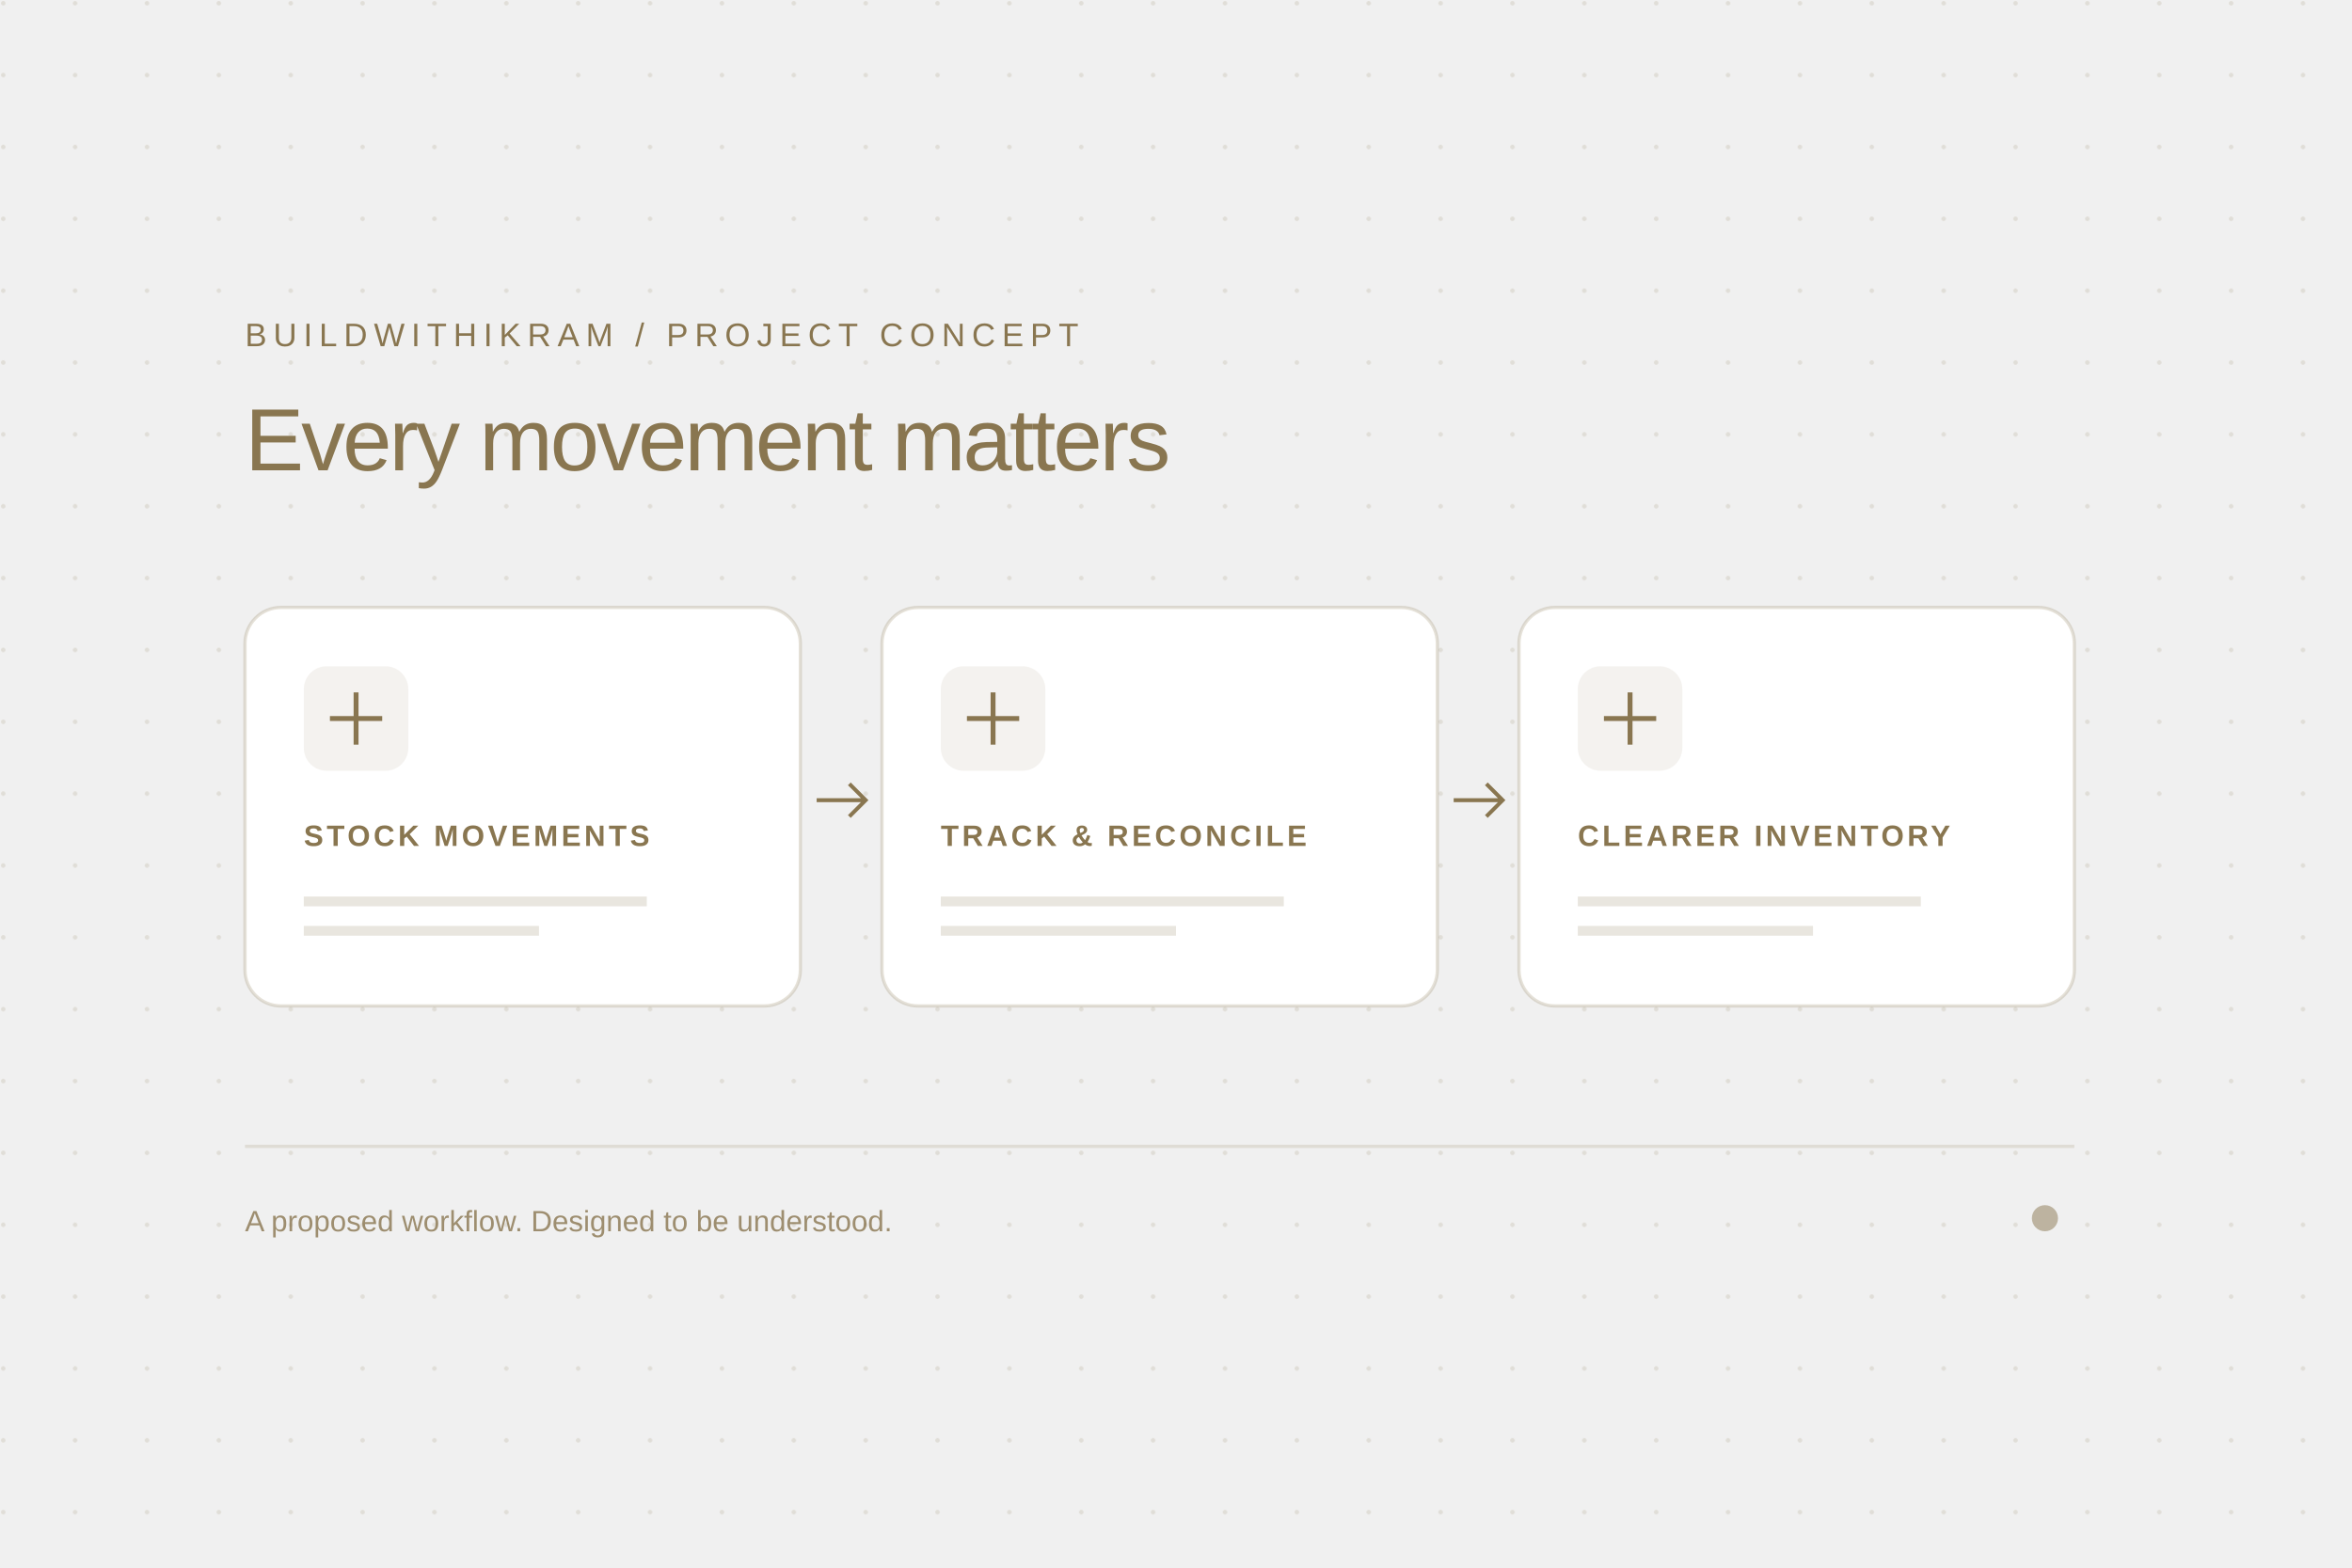
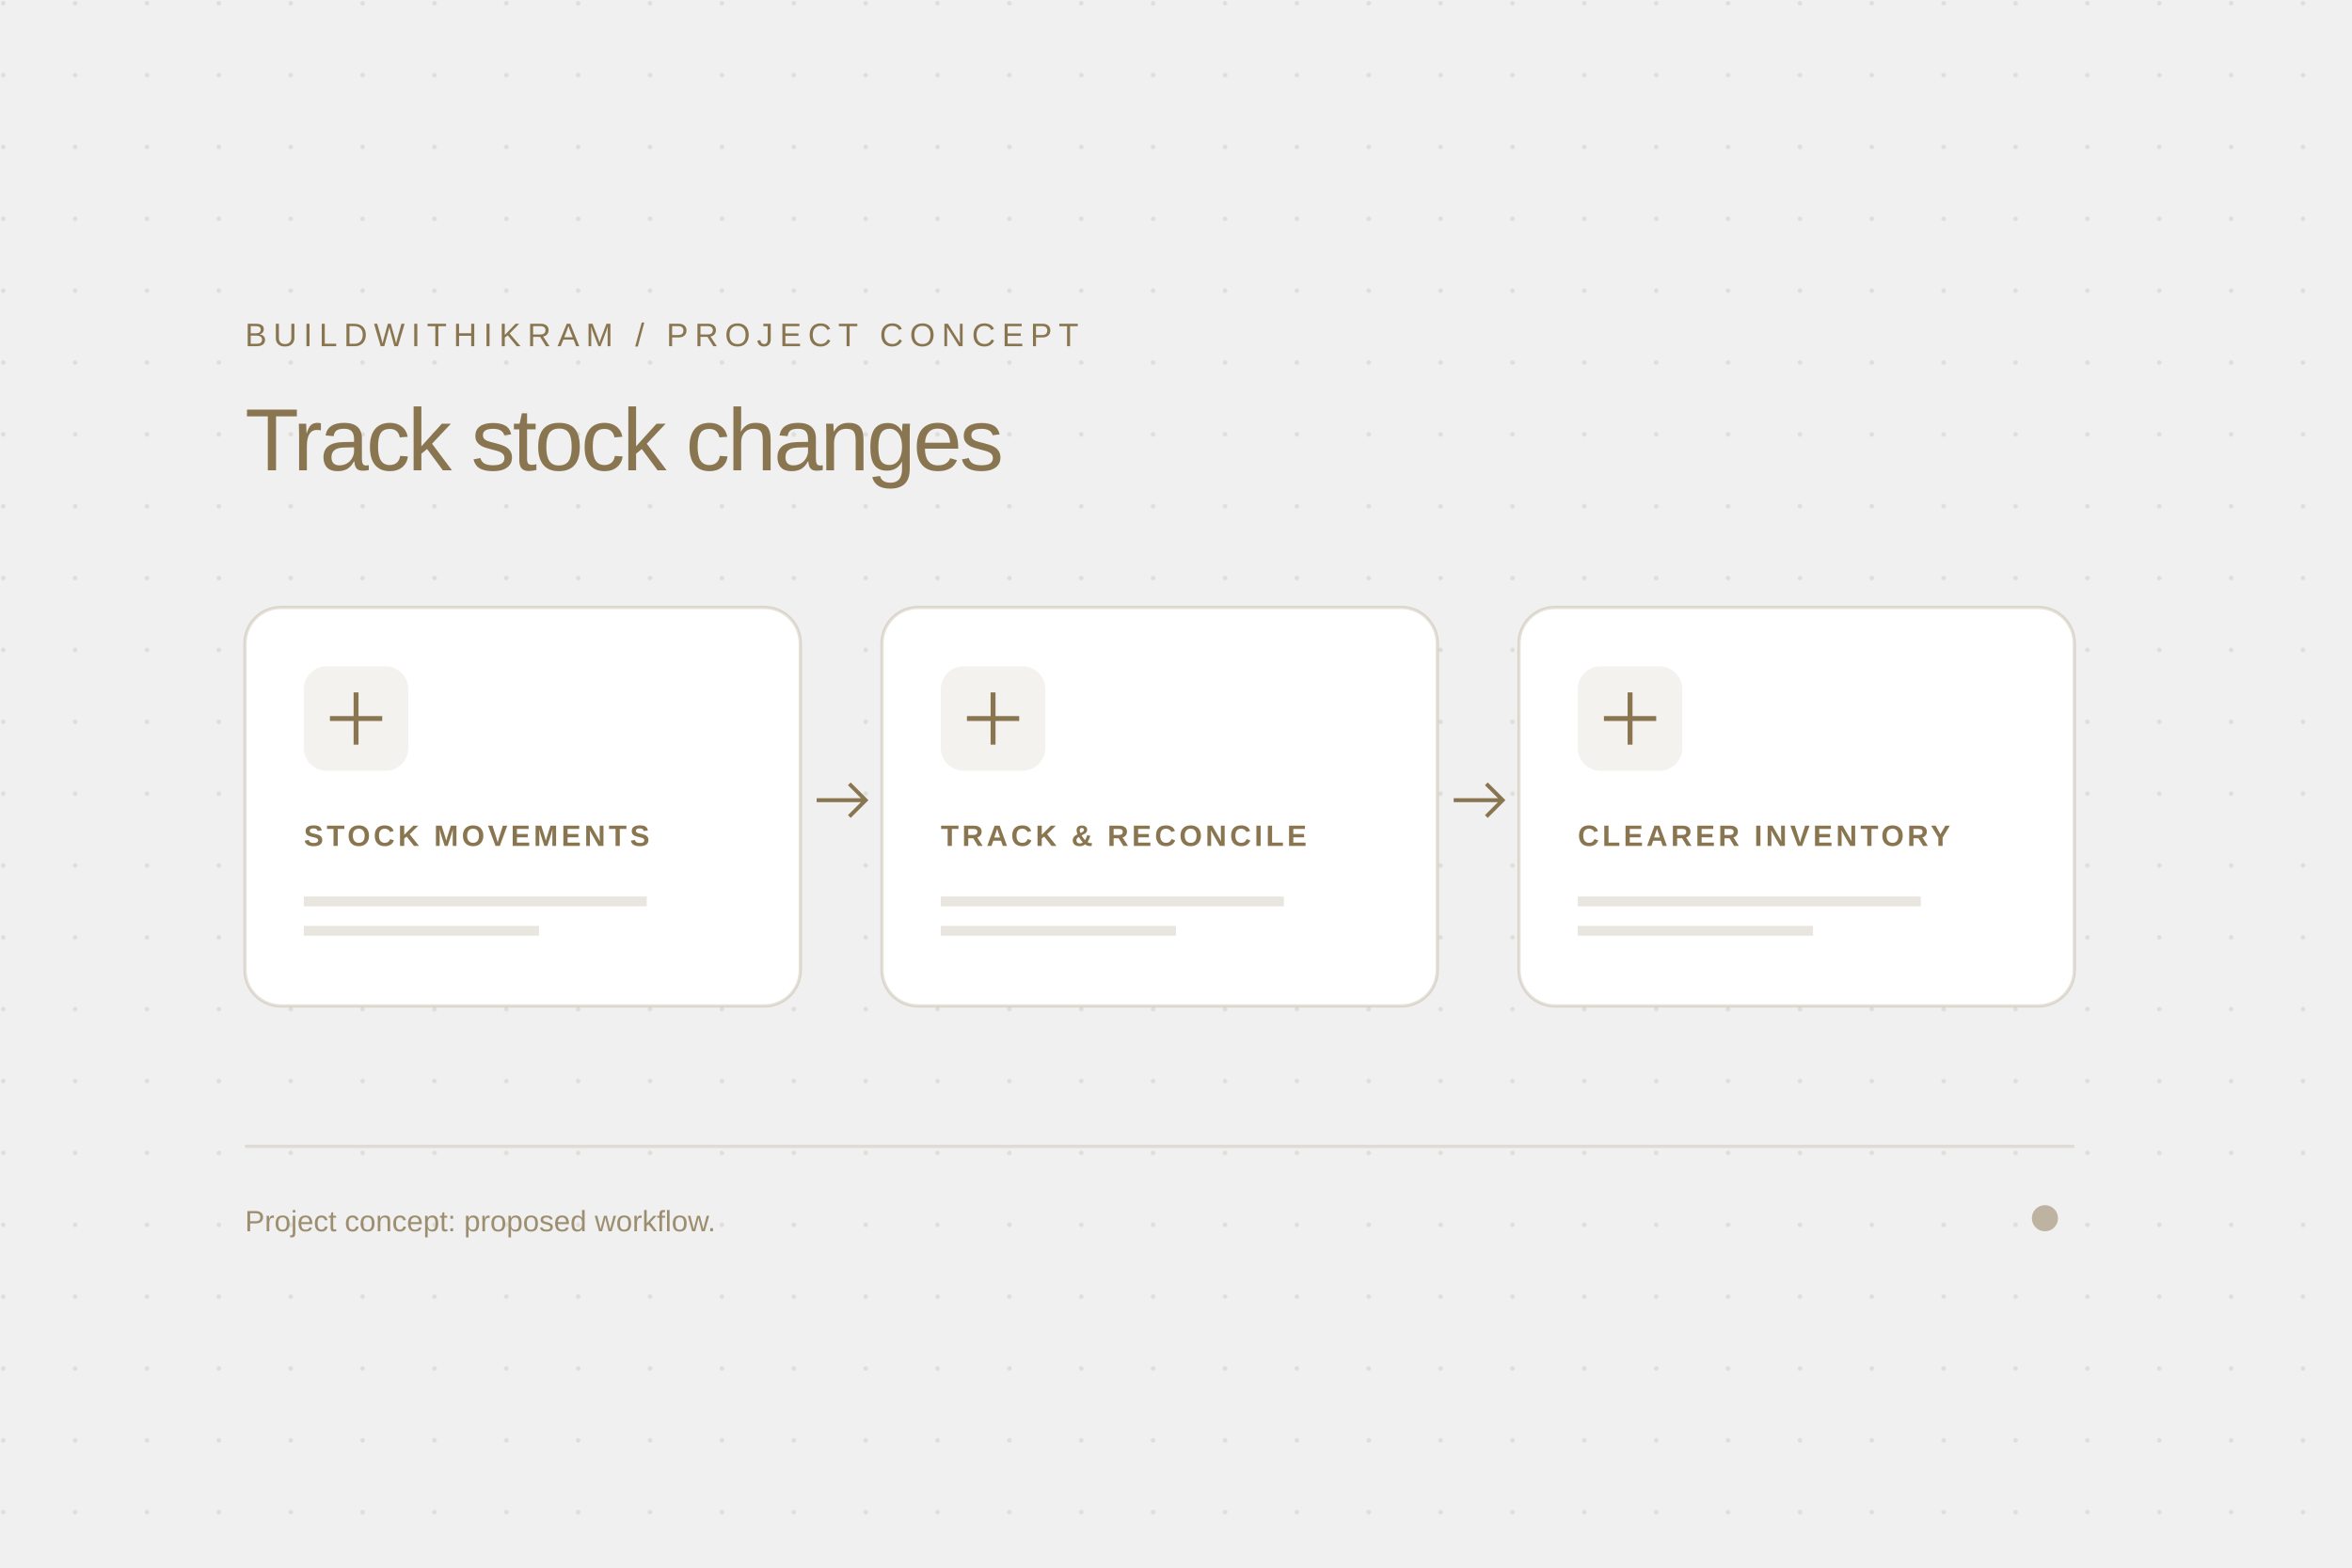
<svg xmlns="http://www.w3.org/2000/svg" width="720" height="480" viewBox="0 0 720 480">
  <defs>
    <pattern id="grid" width="22" height="22" patternUnits="userSpaceOnUse">
      <circle cx="1" cy="1" r=".7" fill="#897650" opacity=".15" />
    </pattern>
  </defs>
  <rect width="720" height="480" fill="url(#grid)" />
  <text x="75" y="106" font-family="Arial,sans-serif" font-size="10" letter-spacing="2" fill="#897650">BUILDWITHIKRAM / PROJECT CONCEPT</text>
-   <text x="75" y="144" font-family="Arial,sans-serif" font-size="27" fill="#897650" letter-spacing="-.8">Every movement matters</text>
+   <text x="75" y="144" font-family="Arial,sans-serif" font-size="27" fill="#897650" letter-spacing="-.8">Track stock changes</text>
  <rect x="75" y="186" width="170" height="122" rx="11" fill="#ffffff" stroke="#897650" stroke-opacity=".22" />
  <rect x="93" y="204" width="32" height="32" rx="7" fill="#897650" fill-opacity=".09" />
  <path d="M101 220h16m-8-8v16" stroke="#897650" stroke-width="1.5" />
  <text x="93" y="259" font-family="Arial,sans-serif" font-size="9" font-weight="600" letter-spacing="1" fill="#897650">STOCK MOVEMENTS</text>
  <path d="M93 276h105m-105 9h72" stroke="#897650" stroke-opacity=".18" stroke-width="3" />
  <path d="M250 245h15m-5-5 5 5-5 5" fill="none" stroke="#897650" stroke-width="1.2" />
  <rect x="270" y="186" width="170" height="122" rx="11" fill="#ffffff" stroke="#897650" stroke-opacity=".22" />
  <rect x="288" y="204" width="32" height="32" rx="7" fill="#897650" fill-opacity=".09" />
  <path d="M296 220h16m-8-8v16" stroke="#897650" stroke-width="1.5" />
  <text x="288" y="259" font-family="Arial,sans-serif" font-size="9" font-weight="600" letter-spacing="1" fill="#897650">TRACK &amp; RECONCILE</text>
  <path d="M288 276h105m-105 9h72" stroke="#897650" stroke-opacity=".18" stroke-width="3" />
  <path d="M445 245h15m-5-5 5 5-5 5" fill="none" stroke="#897650" stroke-width="1.2" />
  <rect x="465" y="186" width="170" height="122" rx="11" fill="#ffffff" stroke="#897650" stroke-opacity=".22" />
  <rect x="483" y="204" width="32" height="32" rx="7" fill="#897650" fill-opacity=".09" />
  <path d="M491 220h16m-8-8v16" stroke="#897650" stroke-width="1.5" />
  <text x="483" y="259" font-family="Arial,sans-serif" font-size="9" font-weight="600" letter-spacing="1" fill="#897650">CLEARER INVENTORY</text>
  <path d="M483 276h105m-105 9h72" stroke="#897650" stroke-opacity=".18" stroke-width="3" />
  <path d="M75 351h560" stroke="#897650" opacity=".17" />
-   <text x="75" y="377" font-family="Arial,sans-serif" font-size="9" fill="#897650" opacity=".8">A proposed workflow. Designed to be understood.</text>
+   <text x="75" y="377" font-family="Arial,sans-serif" font-size="9" fill="#897650" opacity=".8">Project concept: proposed workflow.</text>
  <circle cx="626" cy="373" r="4" fill="#897650" opacity=".5" />
</svg>
